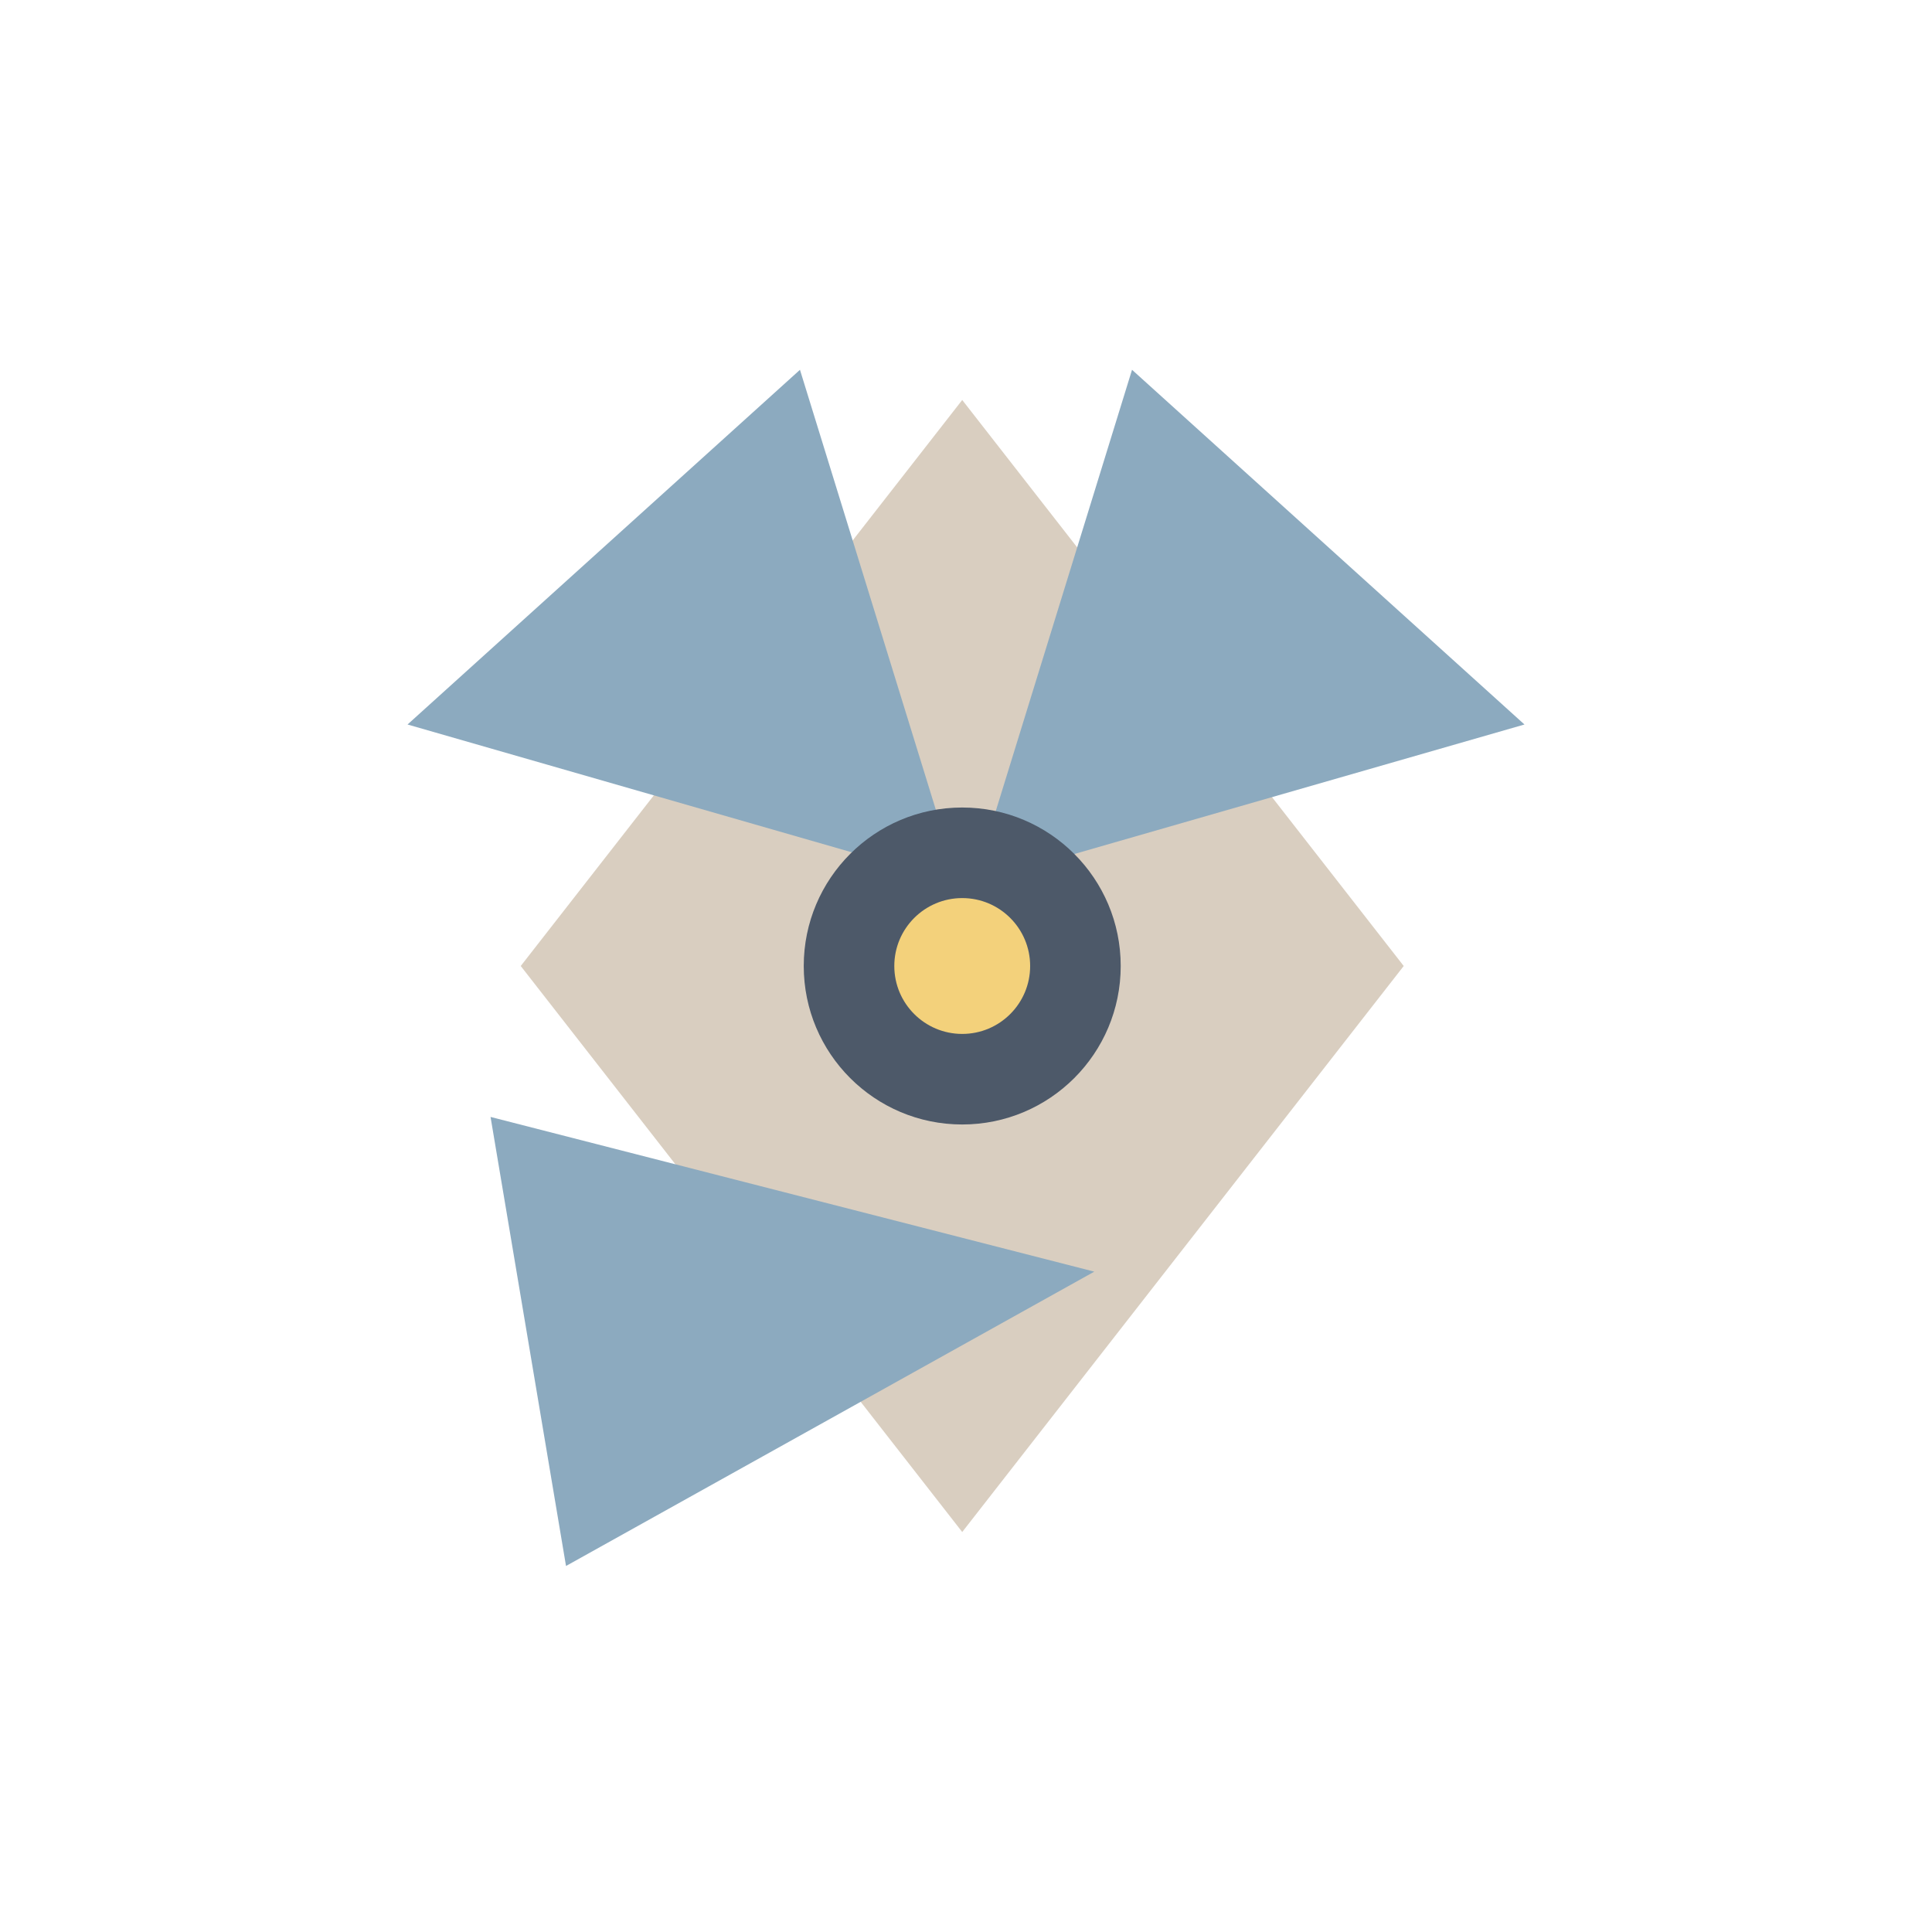
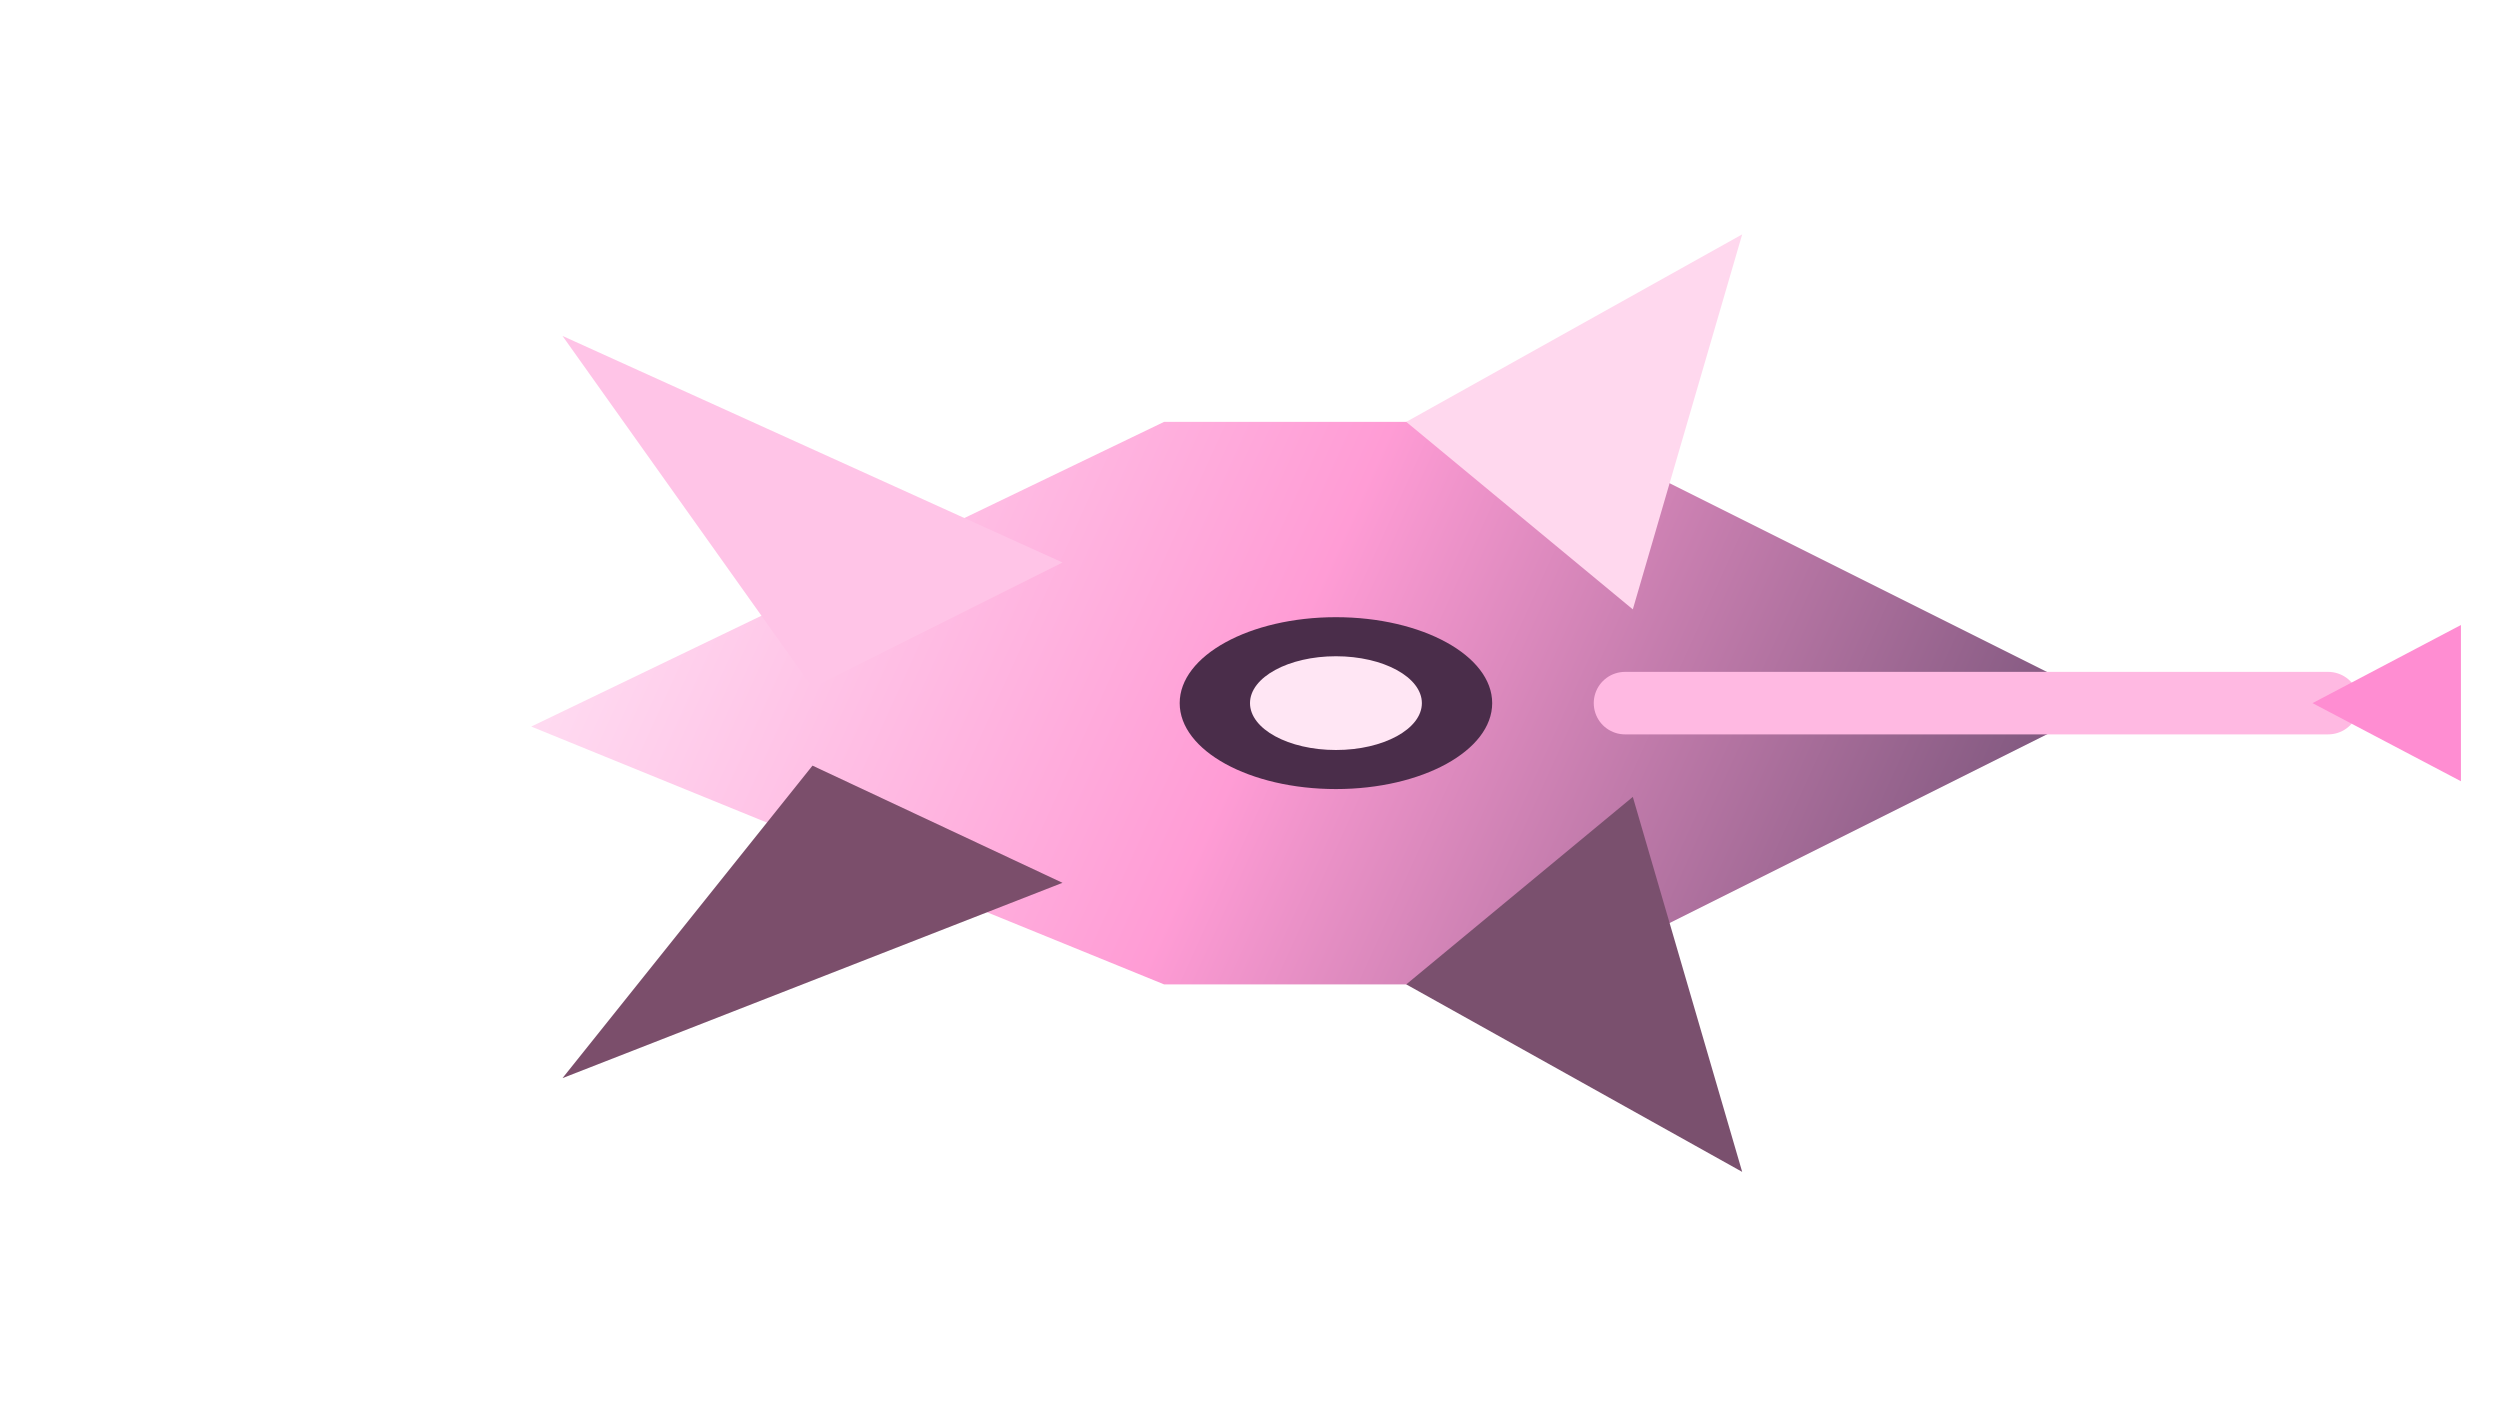
- <svg xmlns="http://www.w3.org/2000/svg" viewBox="0 0 512 512">
-   <path d="M255 106 372 256 255 406 138 256 255 106z" fill="#d9cec0" />
-   <path d="M108 192 254 234 212 98 108 192zm42 223 140-78-160-41 20 119zm254-223-146 42 42-136 104 94z" fill="#8caabf" />
-   <circle cx="255" cy="256" r="42" fill="#4d5969" />
-   <circle cx="255" cy="256" r="18" fill="#f3d17b" />
+ <svg xmlns="http://www.w3.org/2000/svg" width="320" height="180" viewBox="0 0 320 180" fill="none">
+   <defs>
+     <linearGradient id="triwingHull" x1="58" y1="44" x2="265" y2="138" gradientUnits="userSpaceOnUse">
+       <stop stop-color="#FFF1FB" />
+       <stop offset="0.5" stop-color="#FF9CD5" />
+       <stop offset="1" stop-color="#664A6D" />
+     </linearGradient>
+   </defs>
+   <path d="M68 93L149 54L198 54L270 90L198 126H149L68 93Z" fill="url(#triwingHull)" />
+   <path d="M104 88L72 43L136 72" fill="#FFC4E7" />
+   <path d="M104 98L72 138L136 113" fill="#7B4E6B" />
+   <path d="M180 54L223 30L209 78" fill="#FFD8EE" />
+   <path d="M180 126L223 150L209 102" fill="#7A506E" />
+   <ellipse cx="171" cy="90" rx="20" ry="11" fill="#4A2D4A" />
+   <ellipse cx="171" cy="90" rx="11" ry="6" fill="#FFE6F4" />
+   <path d="M208 90H298" stroke="#FFB9E2" stroke-width="8" stroke-linecap="round" />
+   <path d="M296 90L315 80V100L296 90Z" fill="#FF8DD2" />
</svg>
